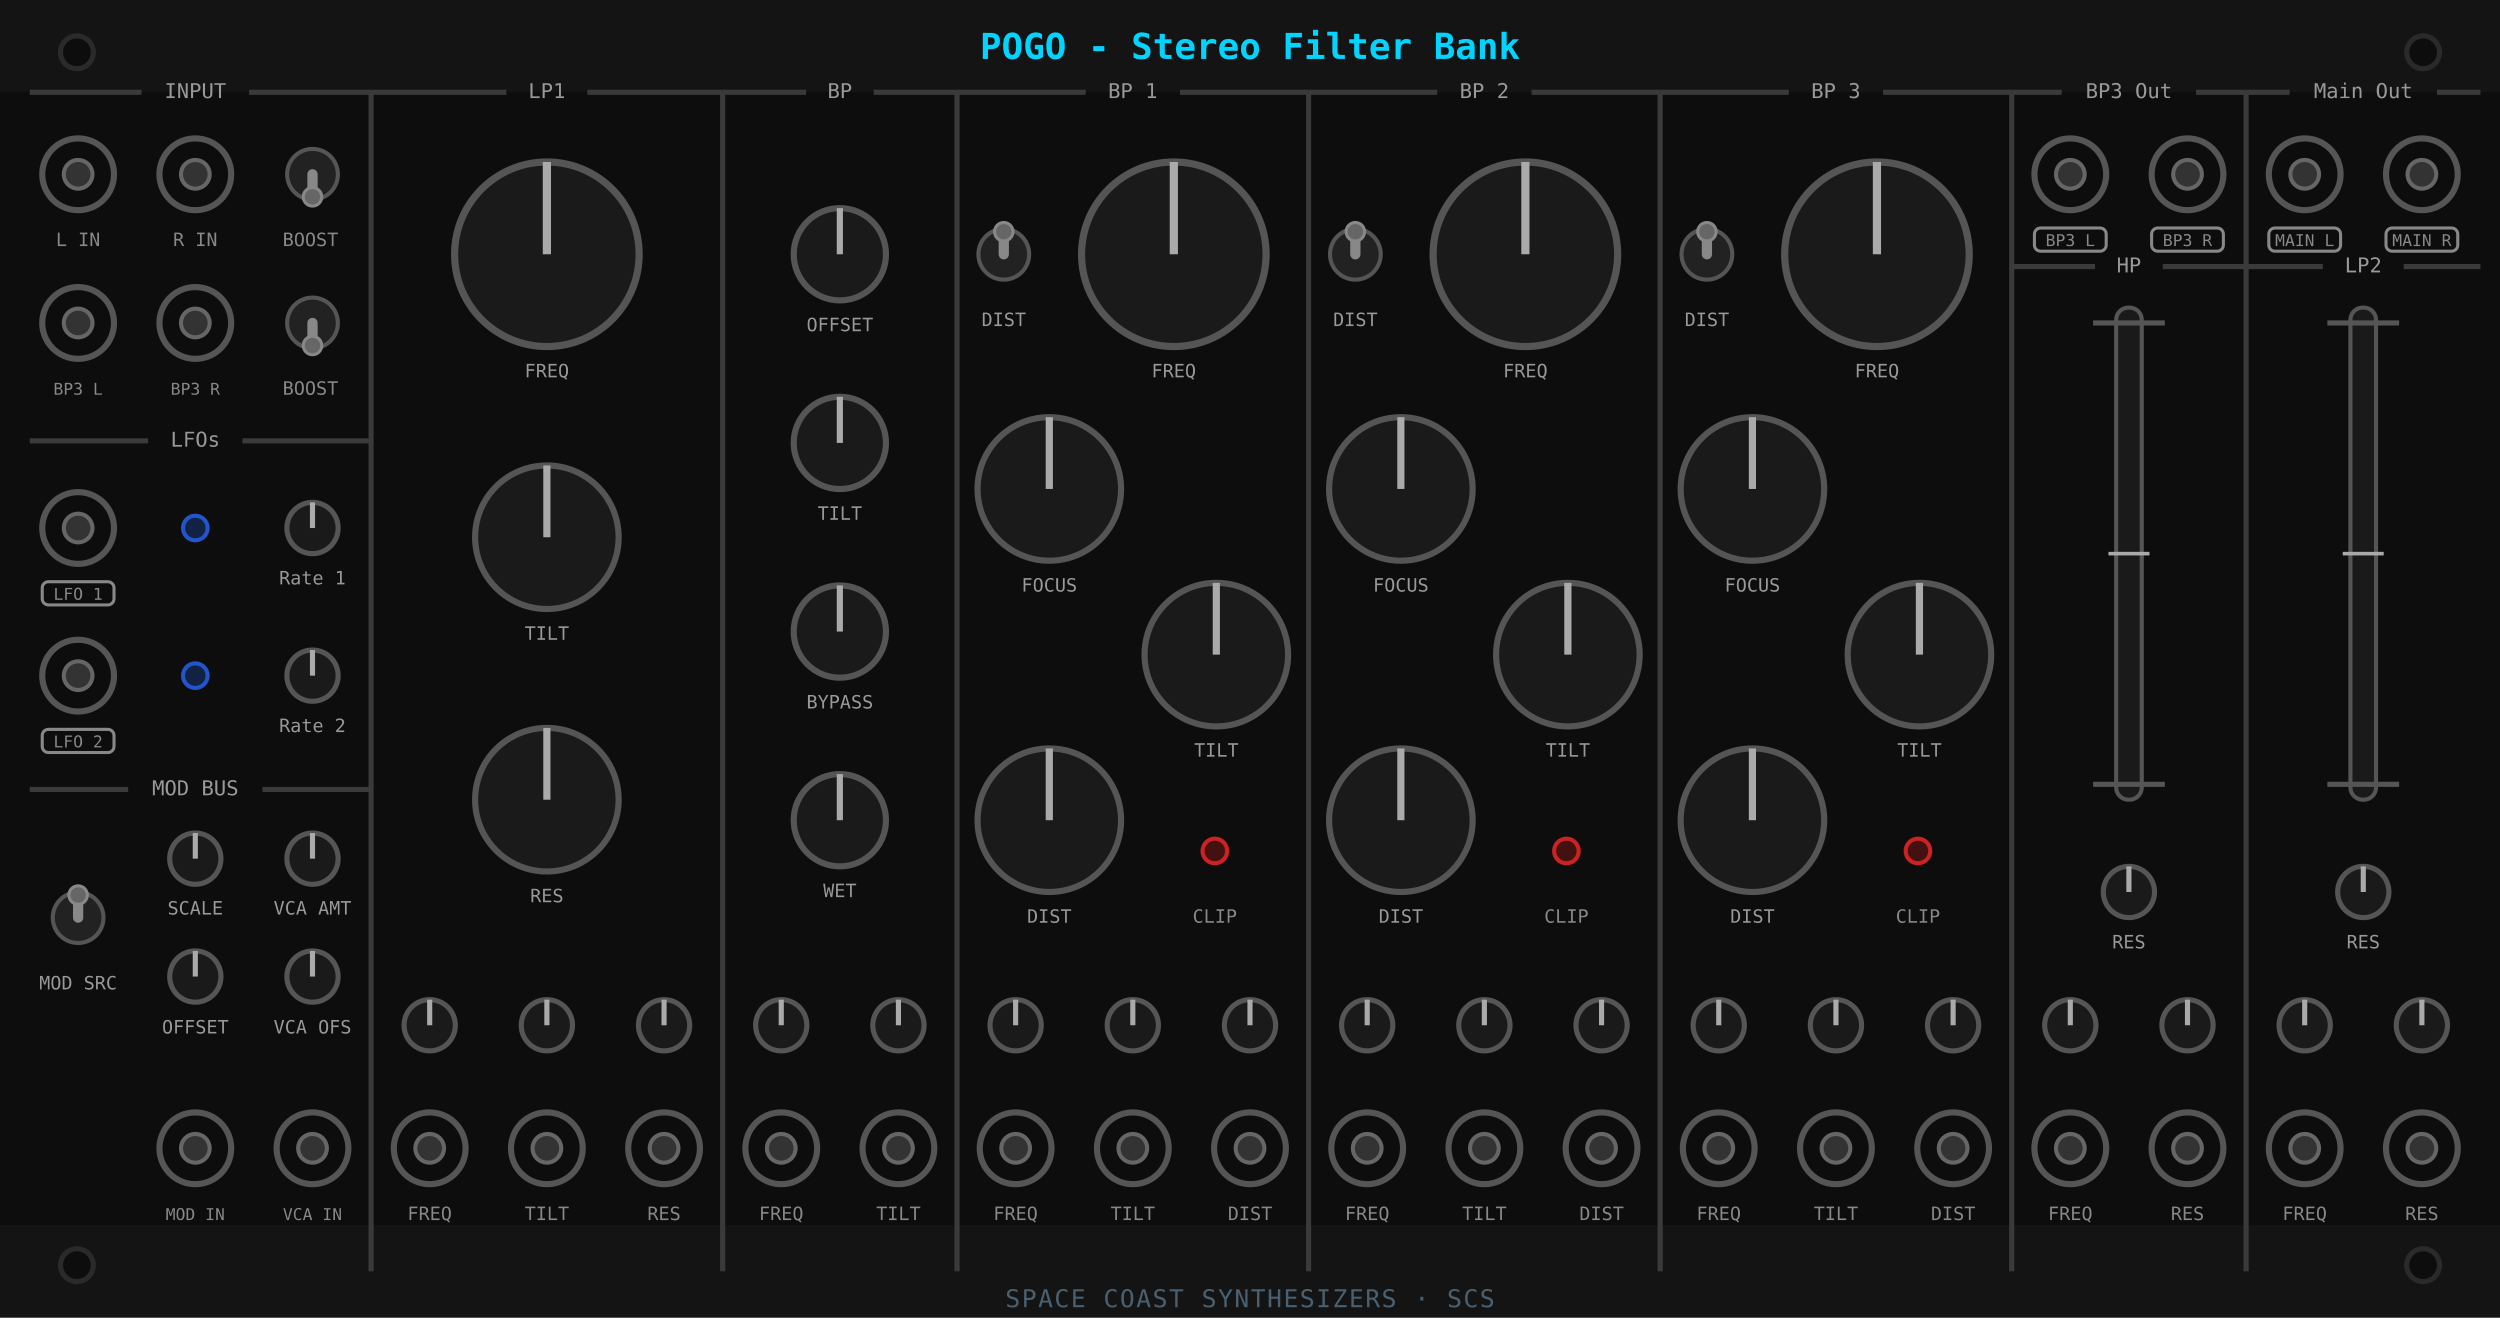
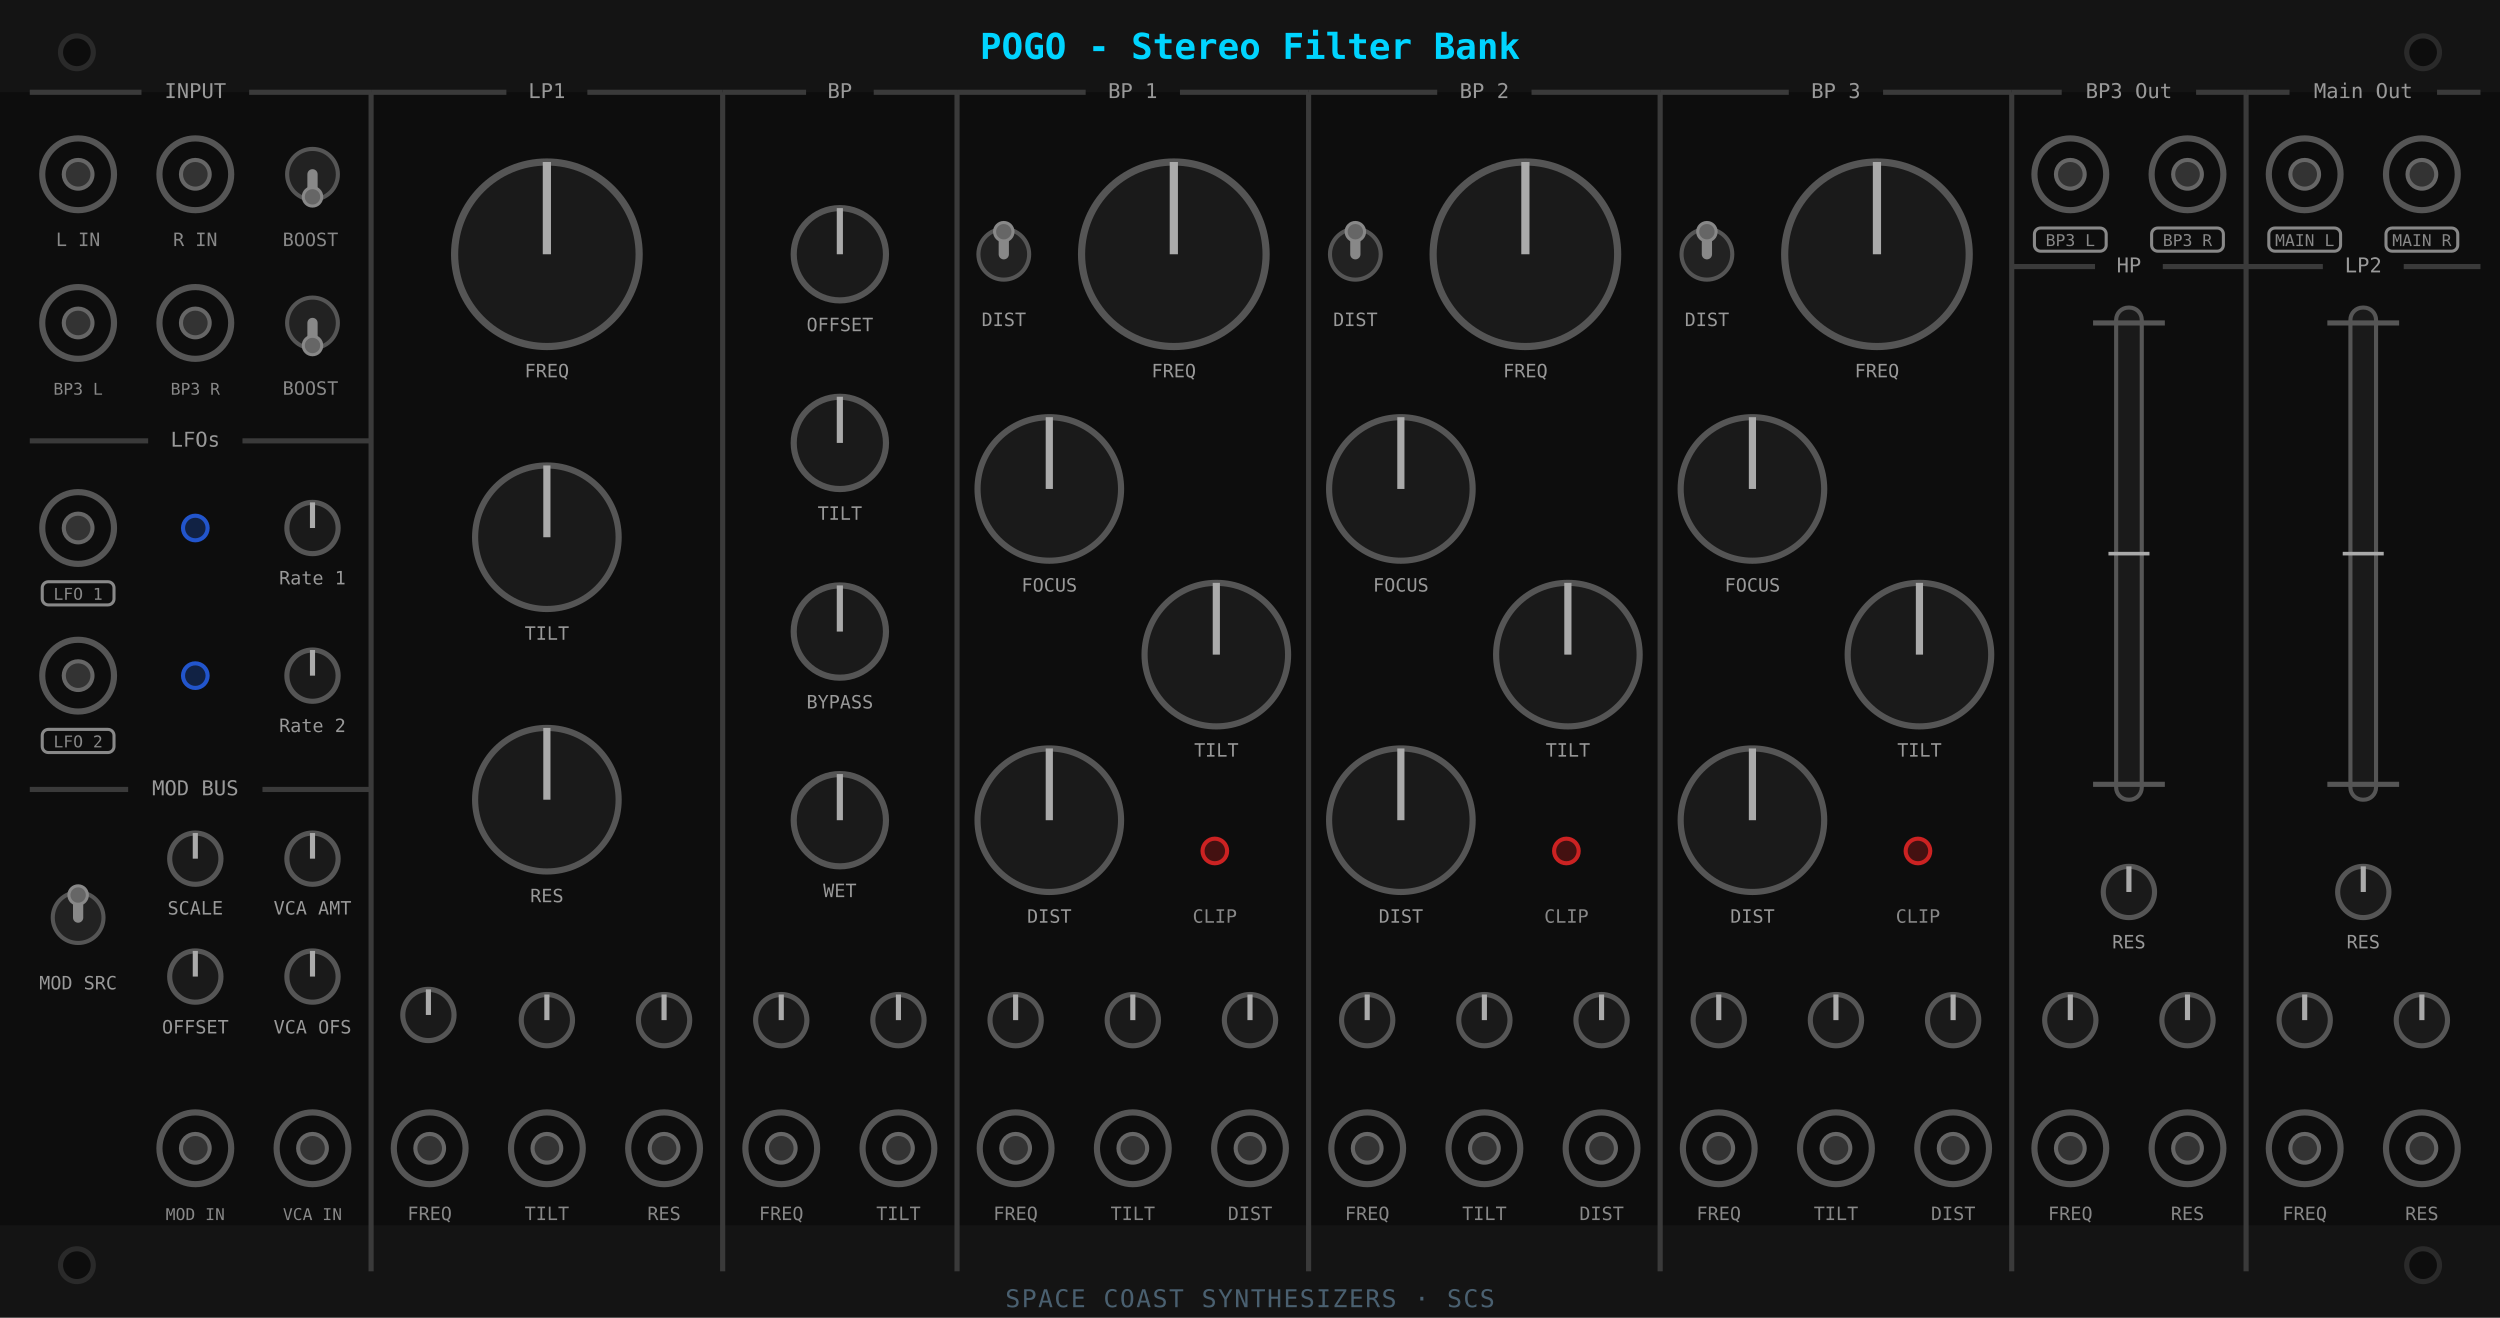
<svg xmlns="http://www.w3.org/2000/svg" width="243.84mm" height="128.5mm" viewBox="0 0 243.84 128.5">
  <rect x="0" y="0" width="243.84" height="128.5" fill="#0d0d0d" />
  <rect x="0" y="0" width="243.84" height="9.0" fill="#141414" />
  <rect x="0" y="119.5" width="243.84" height="9.0" fill="#141414" />
  <circle cx="7.5" cy="5.1" r="1.6" fill="#0d0d0d" stroke="#2a2a2a" stroke-width="0.5" />
  <circle cx="236.34" cy="5.1" r="1.6" fill="#0d0d0d" stroke="#2a2a2a" stroke-width="0.5" />
  <circle cx="7.5" cy="123.4" r="1.6" fill="#0d0d0d" stroke="#2a2a2a" stroke-width="0.5" />
  <circle cx="236.34" cy="123.4" r="1.6" fill="#0d0d0d" stroke="#2a2a2a" stroke-width="0.5" />
  <text x="121.92" y="5.75" fill="#00d4ff" font-family="monospace" font-size="3.5" font-weight="bold" text-anchor="middle">POGO - Stereo Filter Bank</text>
  <text x="121.92" y="127.5" fill="#4a6070" font-family="monospace" font-size="2.4" text-anchor="middle" letter-spacing="0.15">SPACE COAST SYNTHESIZERS  ·  SCS</text>
  <line x1="36.195" y1="9.0" x2="36.195" y2="124.0" stroke="#3a3a3a" stroke-width="0.5" />
  <line x1="70.485" y1="9.0" x2="70.485" y2="124.0" stroke="#3a3a3a" stroke-width="0.5" />
  <line x1="93.345" y1="9.0" x2="93.345" y2="124.0" stroke="#3a3a3a" stroke-width="0.5" />
  <line x1="127.635" y1="9.0" x2="127.635" y2="124.0" stroke="#3a3a3a" stroke-width="0.5" />
  <line x1="161.925" y1="9.0" x2="161.925" y2="124.0" stroke="#3a3a3a" stroke-width="0.5" />
  <line x1="196.215" y1="9.0" x2="196.215" y2="124.0" stroke="#3a3a3a" stroke-width="0.5" />
  <line x1="219.075" y1="9.0" x2="219.075" y2="124.0" stroke="#3a3a3a" stroke-width="0.5" />
  <line x1="2.905" y1="9.0" x2="13.80" y2="9.0" stroke="#3a3a3a" stroke-width="0.5" />
  <line x1="24.30" y1="9.0" x2="36.195" y2="9.0" stroke="#3a3a3a" stroke-width="0.5" />
  <text x="19.05" y="9.0" fill="#999" font-family="monospace" font-size="2.0" text-anchor="middle" dominant-baseline="middle">INPUT</text>
  <line x1="2.905" y1="43.0" x2="14.45" y2="43.0" stroke="#3a3a3a" stroke-width="0.5" />
  <line x1="23.65" y1="43.0" x2="36.195" y2="43.0" stroke="#3a3a3a" stroke-width="0.5" />
  <text x="19.05" y="43.0" fill="#999" font-family="monospace" font-size="2.0" text-anchor="middle" dominant-baseline="middle">LFOs</text>
  <line x1="2.905" y1="77.0" x2="12.50" y2="77.0" stroke="#3a3a3a" stroke-width="0.5" />
  <line x1="25.60" y1="77.0" x2="36.195" y2="77.0" stroke="#3a3a3a" stroke-width="0.5" />
  <text x="19.05" y="77.0" fill="#999" font-family="monospace" font-size="2.0" text-anchor="middle" dominant-baseline="middle">MOD BUS</text>
  <line x1="36.195" y1="9.0" x2="49.39" y2="9.0" stroke="#3a3a3a" stroke-width="0.5" />
  <line x1="57.29" y1="9.0" x2="70.485" y2="9.0" stroke="#3a3a3a" stroke-width="0.5" />
  <text x="53.34" y="9.0" fill="#999" font-family="monospace" font-size="2.0" text-anchor="middle" dominant-baseline="middle">LP1</text>
  <line x1="70.485" y1="9.0" x2="78.62" y2="9.0" stroke="#3a3a3a" stroke-width="0.5" />
  <line x1="85.22" y1="9.0" x2="93.345" y2="9.0" stroke="#3a3a3a" stroke-width="0.5" />
  <text x="81.915" y="9.0" fill="#999" font-family="monospace" font-size="2.0" text-anchor="middle" dominant-baseline="middle">BP</text>
  <line x1="93.345" y1="9.0" x2="105.89" y2="9.0" stroke="#3a3a3a" stroke-width="0.5" />
  <line x1="115.09" y1="9.0" x2="127.635" y2="9.0" stroke="#3a3a3a" stroke-width="0.5" />
  <text x="110.49" y="9.0" fill="#999" font-family="monospace" font-size="2.0" text-anchor="middle" dominant-baseline="middle">BP 1</text>
  <line x1="127.635" y1="9.0" x2="140.18" y2="9.0" stroke="#3a3a3a" stroke-width="0.5" />
  <line x1="149.38" y1="9.0" x2="161.925" y2="9.0" stroke="#3a3a3a" stroke-width="0.5" />
  <text x="144.78" y="9.0" fill="#999" font-family="monospace" font-size="2.0" text-anchor="middle" dominant-baseline="middle">BP 2</text>
  <line x1="161.925" y1="9.0" x2="174.47" y2="9.0" stroke="#3a3a3a" stroke-width="0.5" />
  <line x1="183.67" y1="9.0" x2="196.215" y2="9.0" stroke="#3a3a3a" stroke-width="0.5" />
  <text x="179.07" y="9.0" fill="#999" font-family="monospace" font-size="2.0" text-anchor="middle" dominant-baseline="middle">BP 3</text>
  <line x1="196.215" y1="9.0" x2="201.09" y2="9.0" stroke="#3a3a3a" stroke-width="0.5" />
  <line x1="214.20" y1="9.0" x2="219.075" y2="9.0" stroke="#3a3a3a" stroke-width="0.5" />
  <text x="207.645" y="9.0" fill="#999" font-family="monospace" font-size="2.0" text-anchor="middle" dominant-baseline="middle">BP3 Out</text>
  <line x1="196.215" y1="26.0" x2="204.34" y2="26.0" stroke="#3a3a3a" stroke-width="0.5" />
  <line x1="210.95" y1="26.0" x2="219.075" y2="26.0" stroke="#3a3a3a" stroke-width="0.5" />
  <text x="207.645" y="26.0" fill="#999" font-family="monospace" font-size="2.0" text-anchor="middle" dominant-baseline="middle">HP</text>
  <line x1="219.075" y1="9.0" x2="223.31" y2="9.0" stroke="#3a3a3a" stroke-width="0.5" />
  <line x1="237.70" y1="9.0" x2="241.935" y2="9.0" stroke="#3a3a3a" stroke-width="0.5" />
  <text x="230.505" y="9.0" fill="#999" font-family="monospace" font-size="2.0" text-anchor="middle" dominant-baseline="middle">Main Out</text>
  <line x1="219.075" y1="26.0" x2="226.56" y2="26.0" stroke="#3a3a3a" stroke-width="0.5" />
  <line x1="234.45" y1="26.0" x2="241.935" y2="26.0" stroke="#3a3a3a" stroke-width="0.5" />
  <text x="230.505" y="26.0" fill="#999" font-family="monospace" font-size="2.0" text-anchor="middle" dominant-baseline="middle">LP2</text>
  <circle cx="7.62" cy="17.0" r="3.5" fill="none" stroke="#555" stroke-width="0.6" />
  <circle cx="7.62" cy="17.0" r="1.4" fill="#333" stroke="#666" stroke-width="0.4" />
  <text x="7.62" y="24.0" fill="#888" font-family="monospace" font-size="1.8" text-anchor="middle">L IN</text>
  <circle cx="19.05" cy="17.0" r="3.5" fill="none" stroke="#555" stroke-width="0.6" />
  <circle cx="19.05" cy="17.0" r="1.4" fill="#333" stroke="#666" stroke-width="0.4" />
  <text x="19.05" y="24.0" fill="#888" font-family="monospace" font-size="1.8" text-anchor="middle">R IN</text>
  <text x="30.28" y="24" fill="#888" font-family="monospace" font-size="1.8" text-anchor="middle">BOOST</text>
  <circle cx="30.480" cy="17.000" r="2.475" fill="#222" stroke="#555" stroke-width="0.4" />
  <line x1="30.480" y1="17.000" x2="30.480" y2="19.200" stroke="#888" stroke-width="1.0" stroke-linecap="round" />
  <circle cx="30.480" cy="19.200" r="0.9" fill="#666" stroke="#888" stroke-width="0.3" />
  <circle cx="7.62" cy="31.5" r="3.5" fill="none" stroke="#555" stroke-width="0.6" />
  <circle cx="7.62" cy="31.5" r="1.4" fill="#333" stroke="#666" stroke-width="0.4" />
  <text x="7.62" y="38.5" fill="#888" font-family="monospace" font-size="1.6" text-anchor="middle">BP3 L</text>
  <circle cx="19.05" cy="31.5" r="3.5" fill="none" stroke="#555" stroke-width="0.6" />
  <circle cx="19.05" cy="31.5" r="1.4" fill="#333" stroke="#666" stroke-width="0.4" />
  <text x="19.05" y="38.5" fill="#888" font-family="monospace" font-size="1.6" text-anchor="middle">BP3 R</text>
  <text x="30.28" y="38.5" fill="#888" font-family="monospace" font-size="1.8" text-anchor="middle">BOOST</text>
  <circle cx="30.480" cy="31.500" r="2.475" fill="#222" stroke="#555" stroke-width="0.4" />
  <line x1="30.480" y1="31.500" x2="30.480" y2="33.700" stroke="#888" stroke-width="1.0" stroke-linecap="round" />
  <circle cx="30.480" cy="33.700" r="0.9" fill="#666" stroke="#888" stroke-width="0.3" />
  <circle cx="7.62" cy="51.5" r="3.5" fill="none" stroke="#555" stroke-width="0.6" />
  <circle cx="7.62" cy="51.5" r="1.4" fill="#333" stroke="#666" stroke-width="0.4" />
  <rect x="4.12" y="56.74" width="7.0" height="2.26" rx="0.6" fill="none" stroke="#888" stroke-width="0.3" />
  <text x="7.62" y="58.5" fill="#888" font-family="monospace" font-size="1.6" text-anchor="middle">LFO 1</text>
  <circle cx="19.05" cy="51.5" r="1.2" fill="#112244" stroke="#2255cc" stroke-width="0.4" />
  <circle cx="30.48" cy="51.5" r="2.5" fill="#1a1a1a" stroke="#555" stroke-width="0.5" />
  <line x1="30.48" y1="51.5" x2="30.48" y2="49.0" stroke="#aaa" stroke-width="0.5" />
  <text x="30.48" y="57.0" fill="#999" font-family="monospace" font-size="1.8" text-anchor="middle">Rate 1</text>
  <circle cx="7.62" cy="65.9" r="3.5" fill="none" stroke="#555" stroke-width="0.6" />
  <circle cx="7.62" cy="65.9" r="1.4" fill="#333" stroke="#666" stroke-width="0.4" />
  <rect x="4.12" y="71.14" width="7.0" height="2.26" rx="0.6" fill="none" stroke="#888" stroke-width="0.3" />
  <text x="7.62" y="72.9" fill="#888" font-family="monospace" font-size="1.6" text-anchor="middle">LFO 2</text>
  <circle cx="19.05" cy="65.9" r="1.2" fill="#112244" stroke="#2255cc" stroke-width="0.4" />
  <circle cx="30.48" cy="65.9" r="2.5" fill="#1a1a1a" stroke="#555" stroke-width="0.5" />
  <line x1="30.48" y1="65.9" x2="30.48" y2="63.4" stroke="#aaa" stroke-width="0.5" />
  <text x="30.48" y="71.4" fill="#999" font-family="monospace" font-size="1.8" text-anchor="middle">Rate 2</text>
  <circle cx="7.620" cy="89.500" r="2.475" fill="#222" stroke="#555" stroke-width="0.4" />
  <line x1="7.620" y1="89.500" x2="7.620" y2="87.300" stroke="#888" stroke-width="1.0" stroke-linecap="round" />
  <circle cx="7.620" cy="87.300" r="0.9" fill="#666" stroke="#888" stroke-width="0.3" />
  <text x="7.62" y="96.5" fill="#999" font-family="monospace" font-size="1.8" text-anchor="middle">MOD SRC</text>
  <circle cx="19.05" cy="83.75" r="2.5" fill="#1a1a1a" stroke="#555" stroke-width="0.5" />
  <line x1="19.05" y1="83.75" x2="19.05" y2="81.25" stroke="#aaa" stroke-width="0.5" />
  <text x="19.05" y="89.2" fill="#999" font-family="monospace" font-size="1.8" text-anchor="middle">SCALE</text>
  <circle cx="30.48" cy="83.75" r="2.5" fill="#1a1a1a" stroke="#555" stroke-width="0.5" />
  <line x1="30.48" y1="83.75" x2="30.48" y2="81.25" stroke="#aaa" stroke-width="0.5" />
  <text x="30.48" y="89.2" fill="#999" font-family="monospace" font-size="1.8" text-anchor="middle">VCA AMT</text>
  <circle cx="19.05" cy="95.25" r="2.5" fill="#1a1a1a" stroke="#555" stroke-width="0.5" />
  <line x1="19.05" y1="95.25" x2="19.05" y2="92.75" stroke="#aaa" stroke-width="0.5" />
  <text x="19.05" y="100.8" fill="#999" font-family="monospace" font-size="1.8" text-anchor="middle">OFFSET</text>
  <circle cx="30.48" cy="95.25" r="2.5" fill="#1a1a1a" stroke="#555" stroke-width="0.5" />
  <line x1="30.48" y1="95.25" x2="30.48" y2="92.75" stroke="#aaa" stroke-width="0.5" />
  <text x="30.48" y="100.8" fill="#999" font-family="monospace" font-size="1.8" text-anchor="middle">VCA OFS</text>
  <circle cx="19.05" cy="112.0" r="3.5" fill="none" stroke="#555" stroke-width="0.6" />
  <circle cx="19.05" cy="112.0" r="1.4" fill="#333" stroke="#666" stroke-width="0.4" />
  <text x="19.05" y="119.0" fill="#888" font-family="monospace" font-size="1.6" text-anchor="middle">MOD IN</text>
  <circle cx="30.48" cy="112.0" r="3.5" fill="none" stroke="#555" stroke-width="0.6" />
  <circle cx="30.48" cy="112.0" r="1.4" fill="#333" stroke="#666" stroke-width="0.4" />
  <text x="30.48" y="119.0" fill="#888" font-family="monospace" font-size="1.6" text-anchor="middle">VCA IN</text>
  <circle cx="53.34" cy="24.8" r="9.0" fill="#1a1a1a" stroke="#555" stroke-width="0.7" />
  <line x1="53.34" y1="24.8" x2="53.34" y2="15.8" stroke="#aaa" stroke-width="0.8" />
  <text x="53.34" y="36.8" fill="#999" font-family="monospace" font-size="1.8" text-anchor="middle">FREQ</text>
  <circle cx="53.34" cy="52.4" r="7.0" fill="#1a1a1a" stroke="#555" stroke-width="0.6" />
  <line x1="53.34" y1="52.4" x2="53.34" y2="45.4" stroke="#aaa" stroke-width="0.7" />
  <text x="53.34" y="62.4" fill="#999" font-family="monospace" font-size="1.8" text-anchor="middle">TILT</text>
  <circle cx="53.34" cy="78.0" r="7.0" fill="#1a1a1a" stroke="#555" stroke-width="0.6" />
  <line x1="53.34" y1="78.0" x2="53.34" y2="71.0" stroke="#aaa" stroke-width="0.7" />
  <text x="53.34" y="88.0" fill="#999" font-family="monospace" font-size="1.8" text-anchor="middle">RES</text>
-   <circle cx="41.91" cy="100.0" r="2.5" fill="#1a1a1a" stroke="#555" stroke-width="0.5" />
-   <line x1="41.91" y1="100.0" x2="41.91" y2="97.5" stroke="#aaa" stroke-width="0.5" />
-   <text x="41.91" y="105.5" fill="#999" font-family="monospace" font-size="1.8" text-anchor="middle" />
-   <circle cx="53.34" cy="100.0" r="2.5" fill="#1a1a1a" stroke="#555" stroke-width="0.5" />
-   <line x1="53.34" y1="100.0" x2="53.34" y2="97.5" stroke="#aaa" stroke-width="0.5" />
-   <text x="53.34" y="105.5" fill="#999" font-family="monospace" font-size="1.8" text-anchor="middle" />
-   <circle cx="64.77" cy="100.0" r="2.5" fill="#1a1a1a" stroke="#555" stroke-width="0.5" />
-   <line x1="64.77" y1="100.0" x2="64.77" y2="97.5" stroke="#aaa" stroke-width="0.5" />
-   <text x="64.77" y="105.5" fill="#999" font-family="monospace" font-size="1.8" text-anchor="middle" />
+   <circle cx="41.785" cy="98.996" r="2.5" fill="#1a1a1a" stroke="#555" stroke-width="0.5" />
+   <line x1="41.785" y1="98.996" x2="41.785" y2="96.496" stroke="#aaa" stroke-width="0.5" />
+   <text x="41.785" y="104.5" fill="#999" font-family="monospace" font-size="1.8" text-anchor="middle" />
+   <circle cx="53.34" cy="99.5" r="2.5" fill="#1a1a1a" stroke="#555" stroke-width="0.5" />
+   <line x1="53.34" y1="99.5" x2="53.34" y2="97.0" stroke="#aaa" stroke-width="0.5" />
+   <text x="53.34" y="105.0" fill="#999" font-family="monospace" font-size="1.8" text-anchor="middle" />
+   <circle cx="64.77" cy="99.5" r="2.5" fill="#1a1a1a" stroke="#555" stroke-width="0.5" />
+   <line x1="64.77" y1="99.5" x2="64.77" y2="97.0" stroke="#aaa" stroke-width="0.5" />
+   <text x="64.77" y="105.0" fill="#999" font-family="monospace" font-size="1.8" text-anchor="middle" />
  <circle cx="41.91" cy="112.0" r="3.5" fill="none" stroke="#555" stroke-width="0.6" />
  <circle cx="41.91" cy="112.0" r="1.4" fill="#333" stroke="#666" stroke-width="0.4" />
  <text x="41.91" y="119.0" fill="#888" font-family="monospace" font-size="1.8" text-anchor="middle">FREQ</text>
  <circle cx="53.34" cy="112.0" r="3.5" fill="none" stroke="#555" stroke-width="0.6" />
  <circle cx="53.34" cy="112.0" r="1.4" fill="#333" stroke="#666" stroke-width="0.4" />
  <text x="53.34" y="119.0" fill="#888" font-family="monospace" font-size="1.8" text-anchor="middle">TILT</text>
  <circle cx="64.77" cy="112.0" r="3.5" fill="none" stroke="#555" stroke-width="0.6" />
  <circle cx="64.77" cy="112.0" r="1.4" fill="#333" stroke="#666" stroke-width="0.4" />
  <text x="64.77" y="119.0" fill="#888" font-family="monospace" font-size="1.8" text-anchor="middle">RES</text>
  <circle cx="81.915" cy="24.8" r="4.5" fill="#1a1a1a" stroke="#555" stroke-width="0.6" />
  <line x1="81.915" y1="24.8" x2="81.915" y2="20.3" stroke="#aaa" stroke-width="0.6" />
  <text x="81.915" y="32.3" fill="#999" font-family="monospace" font-size="1.8" text-anchor="middle">OFFSET</text>
  <circle cx="81.915" cy="43.2" r="4.5" fill="#1a1a1a" stroke="#555" stroke-width="0.6" />
  <line x1="81.915" y1="43.2" x2="81.915" y2="38.7" stroke="#aaa" stroke-width="0.6" />
  <text x="81.915" y="50.7" fill="#999" font-family="monospace" font-size="1.8" text-anchor="middle">TILT</text>
  <circle cx="81.915" cy="61.6" r="4.5" fill="#1a1a1a" stroke="#555" stroke-width="0.6" />
  <line x1="81.915" y1="61.6" x2="81.915" y2="57.1" stroke="#aaa" stroke-width="0.6" />
  <text x="81.915" y="69.1" fill="#999" font-family="monospace" font-size="1.8" text-anchor="middle">BYPASS</text>
  <circle cx="81.915" cy="80.0" r="4.5" fill="#1a1a1a" stroke="#555" stroke-width="0.6" />
  <line x1="81.915" y1="80.0" x2="81.915" y2="75.5" stroke="#aaa" stroke-width="0.6" />
  <text x="81.915" y="87.5" fill="#999" font-family="monospace" font-size="1.8" text-anchor="middle">WET</text>
-   <circle cx="76.2" cy="100.0" r="2.5" fill="#1a1a1a" stroke="#555" stroke-width="0.5" />
-   <line x1="76.2" y1="100.0" x2="76.2" y2="97.5" stroke="#aaa" stroke-width="0.5" />
-   <text x="76.2" y="105.5" fill="#999" font-family="monospace" font-size="1.8" text-anchor="middle" />
-   <circle cx="87.63" cy="100.0" r="2.5" fill="#1a1a1a" stroke="#555" stroke-width="0.5" />
-   <line x1="87.63" y1="100.0" x2="87.63" y2="97.5" stroke="#aaa" stroke-width="0.5" />
-   <text x="87.63" y="105.5" fill="#999" font-family="monospace" font-size="1.8" text-anchor="middle" />
+   <circle cx="76.2" cy="99.5" r="2.5" fill="#1a1a1a" stroke="#555" stroke-width="0.5" />
+   <line x1="76.2" y1="99.5" x2="76.2" y2="97.0" stroke="#aaa" stroke-width="0.5" />
+   <text x="76.2" y="105.0" fill="#999" font-family="monospace" font-size="1.8" text-anchor="middle" />
+   <circle cx="87.63" cy="99.5" r="2.5" fill="#1a1a1a" stroke="#555" stroke-width="0.5" />
+   <line x1="87.63" y1="99.5" x2="87.63" y2="97.0" stroke="#aaa" stroke-width="0.5" />
+   <text x="87.63" y="105.0" fill="#999" font-family="monospace" font-size="1.8" text-anchor="middle" />
  <circle cx="76.2" cy="112.0" r="3.5" fill="none" stroke="#555" stroke-width="0.6" />
  <circle cx="76.2" cy="112.0" r="1.4" fill="#333" stroke="#666" stroke-width="0.4" />
  <text x="76.2" y="119.0" fill="#888" font-family="monospace" font-size="1.8" text-anchor="middle">FREQ</text>
  <circle cx="87.63" cy="112.0" r="3.5" fill="none" stroke="#555" stroke-width="0.6" />
  <circle cx="87.63" cy="112.0" r="1.4" fill="#333" stroke="#666" stroke-width="0.4" />
  <text x="87.63" y="119.0" fill="#888" font-family="monospace" font-size="1.8" text-anchor="middle">TILT</text>
  <circle cx="97.905" cy="24.800" r="2.475" fill="#222" stroke="#555" stroke-width="0.4" />
  <line x1="97.905" y1="24.800" x2="97.905" y2="22.600" stroke="#888" stroke-width="1.0" stroke-linecap="round" />
  <circle cx="97.905" cy="22.600" r="0.9" fill="#666" stroke="#888" stroke-width="0.3" />
  <text x="97.905" y="31.8" fill="#999" font-family="monospace" font-size="1.8" text-anchor="middle">DIST</text>
  <circle cx="114.49" cy="24.8" r="9.0" fill="#1a1a1a" stroke="#555" stroke-width="0.7" />
  <line x1="114.49" y1="24.8" x2="114.49" y2="15.8" stroke="#aaa" stroke-width="0.8" />
  <text x="114.49" y="36.8" fill="#999" font-family="monospace" font-size="1.8" text-anchor="middle">FREQ</text>
  <circle cx="102.345" cy="47.69" r="7.0" fill="#1a1a1a" stroke="#555" stroke-width="0.6" />
  <line x1="102.345" y1="47.69" x2="102.345" y2="40.69" stroke="#aaa" stroke-width="0.7" />
  <text x="102.345" y="57.7" fill="#999" font-family="monospace" font-size="1.8" text-anchor="middle">FOCUS</text>
  <circle cx="118.635" cy="63.85" r="7.0" fill="#1a1a1a" stroke="#555" stroke-width="0.6" />
  <line x1="118.635" y1="63.85" x2="118.635" y2="56.85" stroke="#aaa" stroke-width="0.7" />
  <text x="118.635" y="73.8" fill="#999" font-family="monospace" font-size="1.8" text-anchor="middle">TILT</text>
  <circle cx="102.345" cy="80.0" r="7.0" fill="#1a1a1a" stroke="#555" stroke-width="0.6" />
  <line x1="102.345" y1="80.0" x2="102.345" y2="73.0" stroke="#aaa" stroke-width="0.7" />
  <text x="102.345" y="90.0" fill="#999" font-family="monospace" font-size="1.8" text-anchor="middle">DIST</text>
  <circle cx="118.49" cy="83.0" r="1.2" fill="#441111" stroke="#cc2222" stroke-width="0.4" />
  <text x="118.49" y="90.0" fill="#888" font-family="monospace" font-size="1.8" text-anchor="middle">CLIP</text>
-   <circle cx="99.06" cy="100.0" r="2.5" fill="#1a1a1a" stroke="#555" stroke-width="0.5" />
-   <line x1="99.06" y1="100.0" x2="99.06" y2="97.5" stroke="#aaa" stroke-width="0.5" />
-   <text x="99.06" y="105.5" fill="#999" font-family="monospace" font-size="1.8" text-anchor="middle" />
-   <circle cx="110.49" cy="100.0" r="2.5" fill="#1a1a1a" stroke="#555" stroke-width="0.5" />
-   <line x1="110.49" y1="100.0" x2="110.49" y2="97.5" stroke="#aaa" stroke-width="0.5" />
-   <text x="110.49" y="105.5" fill="#999" font-family="monospace" font-size="1.8" text-anchor="middle" />
-   <circle cx="121.92" cy="100.0" r="2.5" fill="#1a1a1a" stroke="#555" stroke-width="0.5" />
-   <line x1="121.92" y1="100.0" x2="121.92" y2="97.5" stroke="#aaa" stroke-width="0.5" />
-   <text x="121.92" y="105.5" fill="#999" font-family="monospace" font-size="1.8" text-anchor="middle" />
+   <circle cx="99.06" cy="99.5" r="2.5" fill="#1a1a1a" stroke="#555" stroke-width="0.5" />
+   <line x1="99.06" y1="99.5" x2="99.06" y2="97.0" stroke="#aaa" stroke-width="0.5" />
+   <text x="99.06" y="105.0" fill="#999" font-family="monospace" font-size="1.8" text-anchor="middle" />
+   <circle cx="110.49" cy="99.5" r="2.5" fill="#1a1a1a" stroke="#555" stroke-width="0.5" />
+   <line x1="110.49" y1="99.5" x2="110.49" y2="97.0" stroke="#aaa" stroke-width="0.5" />
+   <text x="110.49" y="105.0" fill="#999" font-family="monospace" font-size="1.8" text-anchor="middle" />
+   <circle cx="121.92" cy="99.5" r="2.5" fill="#1a1a1a" stroke="#555" stroke-width="0.5" />
+   <line x1="121.92" y1="99.5" x2="121.92" y2="97.0" stroke="#aaa" stroke-width="0.5" />
+   <text x="121.92" y="105.0" fill="#999" font-family="monospace" font-size="1.8" text-anchor="middle" />
  <circle cx="99.06" cy="112.0" r="3.5" fill="none" stroke="#555" stroke-width="0.6" />
  <circle cx="99.06" cy="112.0" r="1.4" fill="#333" stroke="#666" stroke-width="0.4" />
  <text x="99.06" y="119.0" fill="#888" font-family="monospace" font-size="1.8" text-anchor="middle">FREQ</text>
  <circle cx="110.49" cy="112.0" r="3.5" fill="none" stroke="#555" stroke-width="0.6" />
  <circle cx="110.49" cy="112.0" r="1.4" fill="#333" stroke="#666" stroke-width="0.4" />
  <text x="110.49" y="119.0" fill="#888" font-family="monospace" font-size="1.8" text-anchor="middle">TILT</text>
  <circle cx="121.92" cy="112.0" r="3.5" fill="none" stroke="#555" stroke-width="0.6" />
  <circle cx="121.92" cy="112.0" r="1.4" fill="#333" stroke="#666" stroke-width="0.4" />
  <text x="121.92" y="119.0" fill="#888" font-family="monospace" font-size="1.8" text-anchor="middle">DIST</text>
  <circle cx="132.195" cy="24.800" r="2.475" fill="#222" stroke="#555" stroke-width="0.4" />
  <line x1="132.195" y1="24.800" x2="132.195" y2="22.600" stroke="#888" stroke-width="1.0" stroke-linecap="round" />
  <circle cx="132.195" cy="22.600" r="0.9" fill="#666" stroke="#888" stroke-width="0.3" />
  <text x="132.195" y="31.8" fill="#999" font-family="monospace" font-size="1.8" text-anchor="middle">DIST</text>
  <circle cx="148.78" cy="24.8" r="9.0" fill="#1a1a1a" stroke="#555" stroke-width="0.7" />
  <line x1="148.78" y1="24.8" x2="148.78" y2="15.8" stroke="#aaa" stroke-width="0.8" />
  <text x="148.78" y="36.8" fill="#999" font-family="monospace" font-size="1.8" text-anchor="middle">FREQ</text>
  <circle cx="136.635" cy="47.69" r="7.0" fill="#1a1a1a" stroke="#555" stroke-width="0.6" />
  <line x1="136.635" y1="47.69" x2="136.635" y2="40.69" stroke="#aaa" stroke-width="0.7" />
  <text x="136.635" y="57.7" fill="#999" font-family="monospace" font-size="1.8" text-anchor="middle">FOCUS</text>
  <circle cx="152.925" cy="63.85" r="7.0" fill="#1a1a1a" stroke="#555" stroke-width="0.6" />
  <line x1="152.925" y1="63.85" x2="152.925" y2="56.85" stroke="#aaa" stroke-width="0.7" />
  <text x="152.925" y="73.8" fill="#999" font-family="monospace" font-size="1.8" text-anchor="middle">TILT</text>
  <circle cx="136.635" cy="80.0" r="7.0" fill="#1a1a1a" stroke="#555" stroke-width="0.6" />
  <line x1="136.635" y1="80.0" x2="136.635" y2="73.0" stroke="#aaa" stroke-width="0.7" />
  <text x="136.635" y="90.0" fill="#999" font-family="monospace" font-size="1.8" text-anchor="middle">DIST</text>
  <circle cx="152.78" cy="83.0" r="1.2" fill="#441111" stroke="#cc2222" stroke-width="0.4" />
  <text x="152.78" y="90.0" fill="#888" font-family="monospace" font-size="1.8" text-anchor="middle">CLIP</text>
-   <circle cx="133.35" cy="100.0" r="2.5" fill="#1a1a1a" stroke="#555" stroke-width="0.5" />
-   <line x1="133.35" y1="100.0" x2="133.35" y2="97.5" stroke="#aaa" stroke-width="0.5" />
-   <text x="133.35" y="105.5" fill="#999" font-family="monospace" font-size="1.8" text-anchor="middle" />
-   <circle cx="144.78" cy="100.0" r="2.5" fill="#1a1a1a" stroke="#555" stroke-width="0.5" />
-   <line x1="144.78" y1="100.0" x2="144.78" y2="97.5" stroke="#aaa" stroke-width="0.5" />
-   <text x="144.78" y="105.5" fill="#999" font-family="monospace" font-size="1.8" text-anchor="middle" />
-   <circle cx="156.21" cy="100.0" r="2.5" fill="#1a1a1a" stroke="#555" stroke-width="0.5" />
-   <line x1="156.21" y1="100.0" x2="156.21" y2="97.5" stroke="#aaa" stroke-width="0.5" />
-   <text x="156.21" y="105.5" fill="#999" font-family="monospace" font-size="1.8" text-anchor="middle" />
+   <circle cx="133.35" cy="99.5" r="2.5" fill="#1a1a1a" stroke="#555" stroke-width="0.5" />
+   <line x1="133.35" y1="99.5" x2="133.35" y2="97.0" stroke="#aaa" stroke-width="0.5" />
+   <text x="133.35" y="105.0" fill="#999" font-family="monospace" font-size="1.8" text-anchor="middle" />
+   <circle cx="144.78" cy="99.5" r="2.5" fill="#1a1a1a" stroke="#555" stroke-width="0.5" />
+   <line x1="144.78" y1="99.5" x2="144.78" y2="97.0" stroke="#aaa" stroke-width="0.5" />
+   <text x="144.78" y="105.0" fill="#999" font-family="monospace" font-size="1.8" text-anchor="middle" />
+   <circle cx="156.21" cy="99.5" r="2.5" fill="#1a1a1a" stroke="#555" stroke-width="0.5" />
+   <line x1="156.21" y1="99.5" x2="156.21" y2="97.0" stroke="#aaa" stroke-width="0.5" />
+   <text x="156.21" y="105.0" fill="#999" font-family="monospace" font-size="1.8" text-anchor="middle" />
  <circle cx="133.35" cy="112.0" r="3.5" fill="none" stroke="#555" stroke-width="0.6" />
  <circle cx="133.35" cy="112.0" r="1.4" fill="#333" stroke="#666" stroke-width="0.4" />
  <text x="133.35" y="119.0" fill="#888" font-family="monospace" font-size="1.8" text-anchor="middle">FREQ</text>
  <circle cx="144.78" cy="112.0" r="3.5" fill="none" stroke="#555" stroke-width="0.6" />
  <circle cx="144.78" cy="112.0" r="1.4" fill="#333" stroke="#666" stroke-width="0.4" />
  <text x="144.78" y="119.0" fill="#888" font-family="monospace" font-size="1.8" text-anchor="middle">TILT</text>
  <circle cx="156.21" cy="112.0" r="3.5" fill="none" stroke="#555" stroke-width="0.6" />
  <circle cx="156.21" cy="112.0" r="1.4" fill="#333" stroke="#666" stroke-width="0.4" />
  <text x="156.21" y="119.0" fill="#888" font-family="monospace" font-size="1.8" text-anchor="middle">DIST</text>
  <circle cx="166.485" cy="24.800" r="2.475" fill="#222" stroke="#555" stroke-width="0.4" />
  <line x1="166.485" y1="24.800" x2="166.485" y2="22.600" stroke="#888" stroke-width="1.0" stroke-linecap="round" />
  <circle cx="166.485" cy="22.600" r="0.9" fill="#666" stroke="#888" stroke-width="0.3" />
  <text x="166.485" y="31.8" fill="#999" font-family="monospace" font-size="1.8" text-anchor="middle">DIST</text>
  <circle cx="183.07" cy="24.8" r="9.0" fill="#1a1a1a" stroke="#555" stroke-width="0.7" />
  <line x1="183.07" y1="24.8" x2="183.07" y2="15.8" stroke="#aaa" stroke-width="0.8" />
  <text x="183.07" y="36.8" fill="#999" font-family="monospace" font-size="1.8" text-anchor="middle">FREQ</text>
  <circle cx="170.925" cy="47.69" r="7.0" fill="#1a1a1a" stroke="#555" stroke-width="0.6" />
  <line x1="170.925" y1="47.69" x2="170.925" y2="40.69" stroke="#aaa" stroke-width="0.7" />
  <text x="170.925" y="57.7" fill="#999" font-family="monospace" font-size="1.8" text-anchor="middle">FOCUS</text>
  <circle cx="187.215" cy="63.85" r="7.0" fill="#1a1a1a" stroke="#555" stroke-width="0.6" />
  <line x1="187.215" y1="63.85" x2="187.215" y2="56.85" stroke="#aaa" stroke-width="0.7" />
  <text x="187.215" y="73.8" fill="#999" font-family="monospace" font-size="1.8" text-anchor="middle">TILT</text>
  <circle cx="170.925" cy="80.0" r="7.0" fill="#1a1a1a" stroke="#555" stroke-width="0.6" />
  <line x1="170.925" y1="80.0" x2="170.925" y2="73.0" stroke="#aaa" stroke-width="0.7" />
  <text x="170.925" y="90.0" fill="#999" font-family="monospace" font-size="1.8" text-anchor="middle">DIST</text>
  <circle cx="187.07" cy="83.0" r="1.2" fill="#441111" stroke="#cc2222" stroke-width="0.4" />
  <text x="187.07" y="90.0" fill="#888" font-family="monospace" font-size="1.8" text-anchor="middle">CLIP</text>
-   <circle cx="167.64" cy="100.0" r="2.5" fill="#1a1a1a" stroke="#555" stroke-width="0.5" />
-   <line x1="167.64" y1="100.0" x2="167.64" y2="97.5" stroke="#aaa" stroke-width="0.5" />
-   <text x="167.64" y="105.5" fill="#999" font-family="monospace" font-size="1.8" text-anchor="middle" />
-   <circle cx="179.07" cy="100.0" r="2.5" fill="#1a1a1a" stroke="#555" stroke-width="0.5" />
-   <line x1="179.07" y1="100.0" x2="179.07" y2="97.5" stroke="#aaa" stroke-width="0.5" />
-   <text x="179.07" y="105.5" fill="#999" font-family="monospace" font-size="1.8" text-anchor="middle" />
-   <circle cx="190.5" cy="100.0" r="2.5" fill="#1a1a1a" stroke="#555" stroke-width="0.5" />
-   <line x1="190.5" y1="100.0" x2="190.5" y2="97.5" stroke="#aaa" stroke-width="0.5" />
-   <text x="190.5" y="105.5" fill="#999" font-family="monospace" font-size="1.8" text-anchor="middle" />
+   <circle cx="167.64" cy="99.5" r="2.5" fill="#1a1a1a" stroke="#555" stroke-width="0.5" />
+   <line x1="167.64" y1="99.5" x2="167.64" y2="97.0" stroke="#aaa" stroke-width="0.5" />
+   <text x="167.64" y="105.0" fill="#999" font-family="monospace" font-size="1.8" text-anchor="middle" />
+   <circle cx="179.07" cy="99.5" r="2.5" fill="#1a1a1a" stroke="#555" stroke-width="0.5" />
+   <line x1="179.07" y1="99.5" x2="179.07" y2="97.0" stroke="#aaa" stroke-width="0.5" />
+   <text x="179.07" y="105.0" fill="#999" font-family="monospace" font-size="1.8" text-anchor="middle" />
+   <circle cx="190.5" cy="99.5" r="2.5" fill="#1a1a1a" stroke="#555" stroke-width="0.5" />
+   <line x1="190.5" y1="99.5" x2="190.5" y2="97.0" stroke="#aaa" stroke-width="0.5" />
+   <text x="190.5" y="105.0" fill="#999" font-family="monospace" font-size="1.8" text-anchor="middle" />
  <circle cx="167.64" cy="112.0" r="3.5" fill="none" stroke="#555" stroke-width="0.6" />
  <circle cx="167.64" cy="112.0" r="1.4" fill="#333" stroke="#666" stroke-width="0.4" />
  <text x="167.64" y="119.0" fill="#888" font-family="monospace" font-size="1.8" text-anchor="middle">FREQ</text>
  <circle cx="179.07" cy="112.0" r="3.5" fill="none" stroke="#555" stroke-width="0.6" />
  <circle cx="179.07" cy="112.0" r="1.4" fill="#333" stroke="#666" stroke-width="0.4" />
  <text x="179.07" y="119.0" fill="#888" font-family="monospace" font-size="1.8" text-anchor="middle">TILT</text>
  <circle cx="190.5" cy="112.0" r="3.5" fill="none" stroke="#555" stroke-width="0.6" />
  <circle cx="190.5" cy="112.0" r="1.4" fill="#333" stroke="#666" stroke-width="0.4" />
  <text x="190.5" y="119.0" fill="#888" font-family="monospace" font-size="1.8" text-anchor="middle">DIST</text>
  <circle cx="201.93" cy="17.0" r="3.5" fill="none" stroke="#555" stroke-width="0.6" />
  <circle cx="201.93" cy="17.0" r="1.4" fill="#333" stroke="#666" stroke-width="0.4" />
  <rect x="198.43" y="22.24" width="7.0" height="2.26" rx="0.6" fill="none" stroke="#888" stroke-width="0.3" />
  <text x="201.93" y="24.0" fill="#888" font-family="monospace" font-size="1.6" text-anchor="middle">BP3 L</text>
  <circle cx="213.36" cy="17.0" r="3.5" fill="none" stroke="#555" stroke-width="0.6" />
  <circle cx="213.36" cy="17.0" r="1.4" fill="#333" stroke="#666" stroke-width="0.4" />
  <rect x="209.86" y="22.24" width="7.0" height="2.26" rx="0.6" fill="none" stroke="#888" stroke-width="0.3" />
  <text x="213.36" y="24.0" fill="#888" font-family="monospace" font-size="1.6" text-anchor="middle">BP3 R</text>
  <rect x="206.40" y="30.00" width="2.5" height="48.0" rx="1.2" fill="#1a1a1a" stroke="#555" stroke-width="0.4" />
  <line x1="204.15" y1="31.50" x2="211.15" y2="31.50" stroke="#555" stroke-width="0.5" />
  <line x1="204.15" y1="76.50" x2="211.15" y2="76.50" stroke="#555" stroke-width="0.5" />
  <line x1="205.65" y1="54.00" x2="209.65" y2="54.00" stroke="#aaa" stroke-width="0.35" />
  <text x="207.645" y="26.5" fill="#888" font-family="monospace" font-size="1.8" text-anchor="middle" />
  <circle cx="207.645" cy="87.0" r="2.5" fill="#1a1a1a" stroke="#555" stroke-width="0.5" />
  <line x1="207.645" y1="87.0" x2="207.645" y2="84.5" stroke="#aaa" stroke-width="0.5" />
  <text x="207.645" y="92.5" fill="#999" font-family="monospace" font-size="1.8" text-anchor="middle">RES</text>
-   <circle cx="201.93" cy="100.0" r="2.5" fill="#1a1a1a" stroke="#555" stroke-width="0.5" />
-   <line x1="201.93" y1="100.0" x2="201.93" y2="97.5" stroke="#aaa" stroke-width="0.5" />
-   <text x="201.93" y="105.5" fill="#999" font-family="monospace" font-size="1.8" text-anchor="middle" />
-   <circle cx="213.36" cy="100.0" r="2.5" fill="#1a1a1a" stroke="#555" stroke-width="0.5" />
-   <line x1="213.36" y1="100.0" x2="213.36" y2="97.5" stroke="#aaa" stroke-width="0.5" />
-   <text x="213.36" y="105.5" fill="#999" font-family="monospace" font-size="1.8" text-anchor="middle" />
+   <circle cx="201.93" cy="99.5" r="2.5" fill="#1a1a1a" stroke="#555" stroke-width="0.5" />
+   <line x1="201.93" y1="99.5" x2="201.93" y2="97.0" stroke="#aaa" stroke-width="0.5" />
+   <text x="201.93" y="105.0" fill="#999" font-family="monospace" font-size="1.8" text-anchor="middle" />
+   <circle cx="213.36" cy="99.5" r="2.5" fill="#1a1a1a" stroke="#555" stroke-width="0.5" />
+   <line x1="213.36" y1="99.5" x2="213.36" y2="97.0" stroke="#aaa" stroke-width="0.5" />
+   <text x="213.36" y="105.0" fill="#999" font-family="monospace" font-size="1.8" text-anchor="middle" />
  <circle cx="201.93" cy="112.0" r="3.5" fill="none" stroke="#555" stroke-width="0.6" />
  <circle cx="201.93" cy="112.0" r="1.4" fill="#333" stroke="#666" stroke-width="0.4" />
  <text x="201.93" y="119.0" fill="#888" font-family="monospace" font-size="1.8" text-anchor="middle">FREQ</text>
  <circle cx="213.36" cy="112.0" r="3.5" fill="none" stroke="#555" stroke-width="0.6" />
  <circle cx="213.36" cy="112.0" r="1.4" fill="#333" stroke="#666" stroke-width="0.4" />
  <text x="213.36" y="119.0" fill="#888" font-family="monospace" font-size="1.8" text-anchor="middle">RES</text>
  <circle cx="224.79" cy="17.0" r="3.5" fill="none" stroke="#555" stroke-width="0.6" />
  <circle cx="224.79" cy="17.0" r="1.4" fill="#333" stroke="#666" stroke-width="0.4" />
  <rect x="221.29" y="22.24" width="7.0" height="2.26" rx="0.6" fill="none" stroke="#888" stroke-width="0.3" />
  <text x="224.79" y="24.0" fill="#888" font-family="monospace" font-size="1.6" text-anchor="middle">MAIN L</text>
  <circle cx="236.22" cy="17.0" r="3.5" fill="none" stroke="#555" stroke-width="0.6" />
  <circle cx="236.22" cy="17.0" r="1.4" fill="#333" stroke="#666" stroke-width="0.4" />
  <rect x="232.72" y="22.24" width="7.0" height="2.26" rx="0.6" fill="none" stroke="#888" stroke-width="0.3" />
  <text x="236.22" y="24.0" fill="#888" font-family="monospace" font-size="1.6" text-anchor="middle">MAIN R</text>
  <rect x="229.25" y="30.00" width="2.5" height="48.0" rx="1.2" fill="#1a1a1a" stroke="#555" stroke-width="0.4" />
  <line x1="227.00" y1="31.50" x2="234.00" y2="31.50" stroke="#555" stroke-width="0.5" />
  <line x1="227.00" y1="76.50" x2="234.00" y2="76.50" stroke="#555" stroke-width="0.5" />
  <line x1="228.50" y1="54.00" x2="232.50" y2="54.00" stroke="#aaa" stroke-width="0.35" />
  <text x="230.505" y="26.5" fill="#888" font-family="monospace" font-size="1.8" text-anchor="middle" />
  <circle cx="230.505" cy="87.0" r="2.5" fill="#1a1a1a" stroke="#555" stroke-width="0.5" />
  <line x1="230.505" y1="87.0" x2="230.505" y2="84.5" stroke="#aaa" stroke-width="0.5" />
  <text x="230.505" y="92.5" fill="#999" font-family="monospace" font-size="1.8" text-anchor="middle">RES</text>
-   <circle cx="224.79" cy="100.0" r="2.5" fill="#1a1a1a" stroke="#555" stroke-width="0.5" />
-   <line x1="224.79" y1="100.0" x2="224.79" y2="97.5" stroke="#aaa" stroke-width="0.5" />
-   <text x="224.79" y="105.5" fill="#999" font-family="monospace" font-size="1.8" text-anchor="middle" />
-   <circle cx="236.22" cy="100.0" r="2.5" fill="#1a1a1a" stroke="#555" stroke-width="0.5" />
-   <line x1="236.22" y1="100.0" x2="236.22" y2="97.5" stroke="#aaa" stroke-width="0.5" />
-   <text x="236.22" y="105.5" fill="#999" font-family="monospace" font-size="1.8" text-anchor="middle" />
+   <circle cx="224.79" cy="99.5" r="2.5" fill="#1a1a1a" stroke="#555" stroke-width="0.5" />
+   <line x1="224.79" y1="99.5" x2="224.79" y2="97.0" stroke="#aaa" stroke-width="0.5" />
+   <text x="224.79" y="105.0" fill="#999" font-family="monospace" font-size="1.8" text-anchor="middle" />
+   <circle cx="236.22" cy="99.5" r="2.5" fill="#1a1a1a" stroke="#555" stroke-width="0.5" />
+   <line x1="236.22" y1="99.5" x2="236.22" y2="97.0" stroke="#aaa" stroke-width="0.5" />
+   <text x="236.22" y="105.0" fill="#999" font-family="monospace" font-size="1.8" text-anchor="middle" />
  <circle cx="224.79" cy="112.0" r="3.5" fill="none" stroke="#555" stroke-width="0.6" />
  <circle cx="224.79" cy="112.0" r="1.4" fill="#333" stroke="#666" stroke-width="0.4" />
  <text x="224.79" y="119.0" fill="#888" font-family="monospace" font-size="1.8" text-anchor="middle">FREQ</text>
  <circle cx="236.22" cy="112.0" r="3.5" fill="none" stroke="#555" stroke-width="0.6" />
  <circle cx="236.22" cy="112.0" r="1.4" fill="#333" stroke="#666" stroke-width="0.4" />
  <text x="236.22" y="119.0" fill="#888" font-family="monospace" font-size="1.8" text-anchor="middle">RES</text>
</svg>
